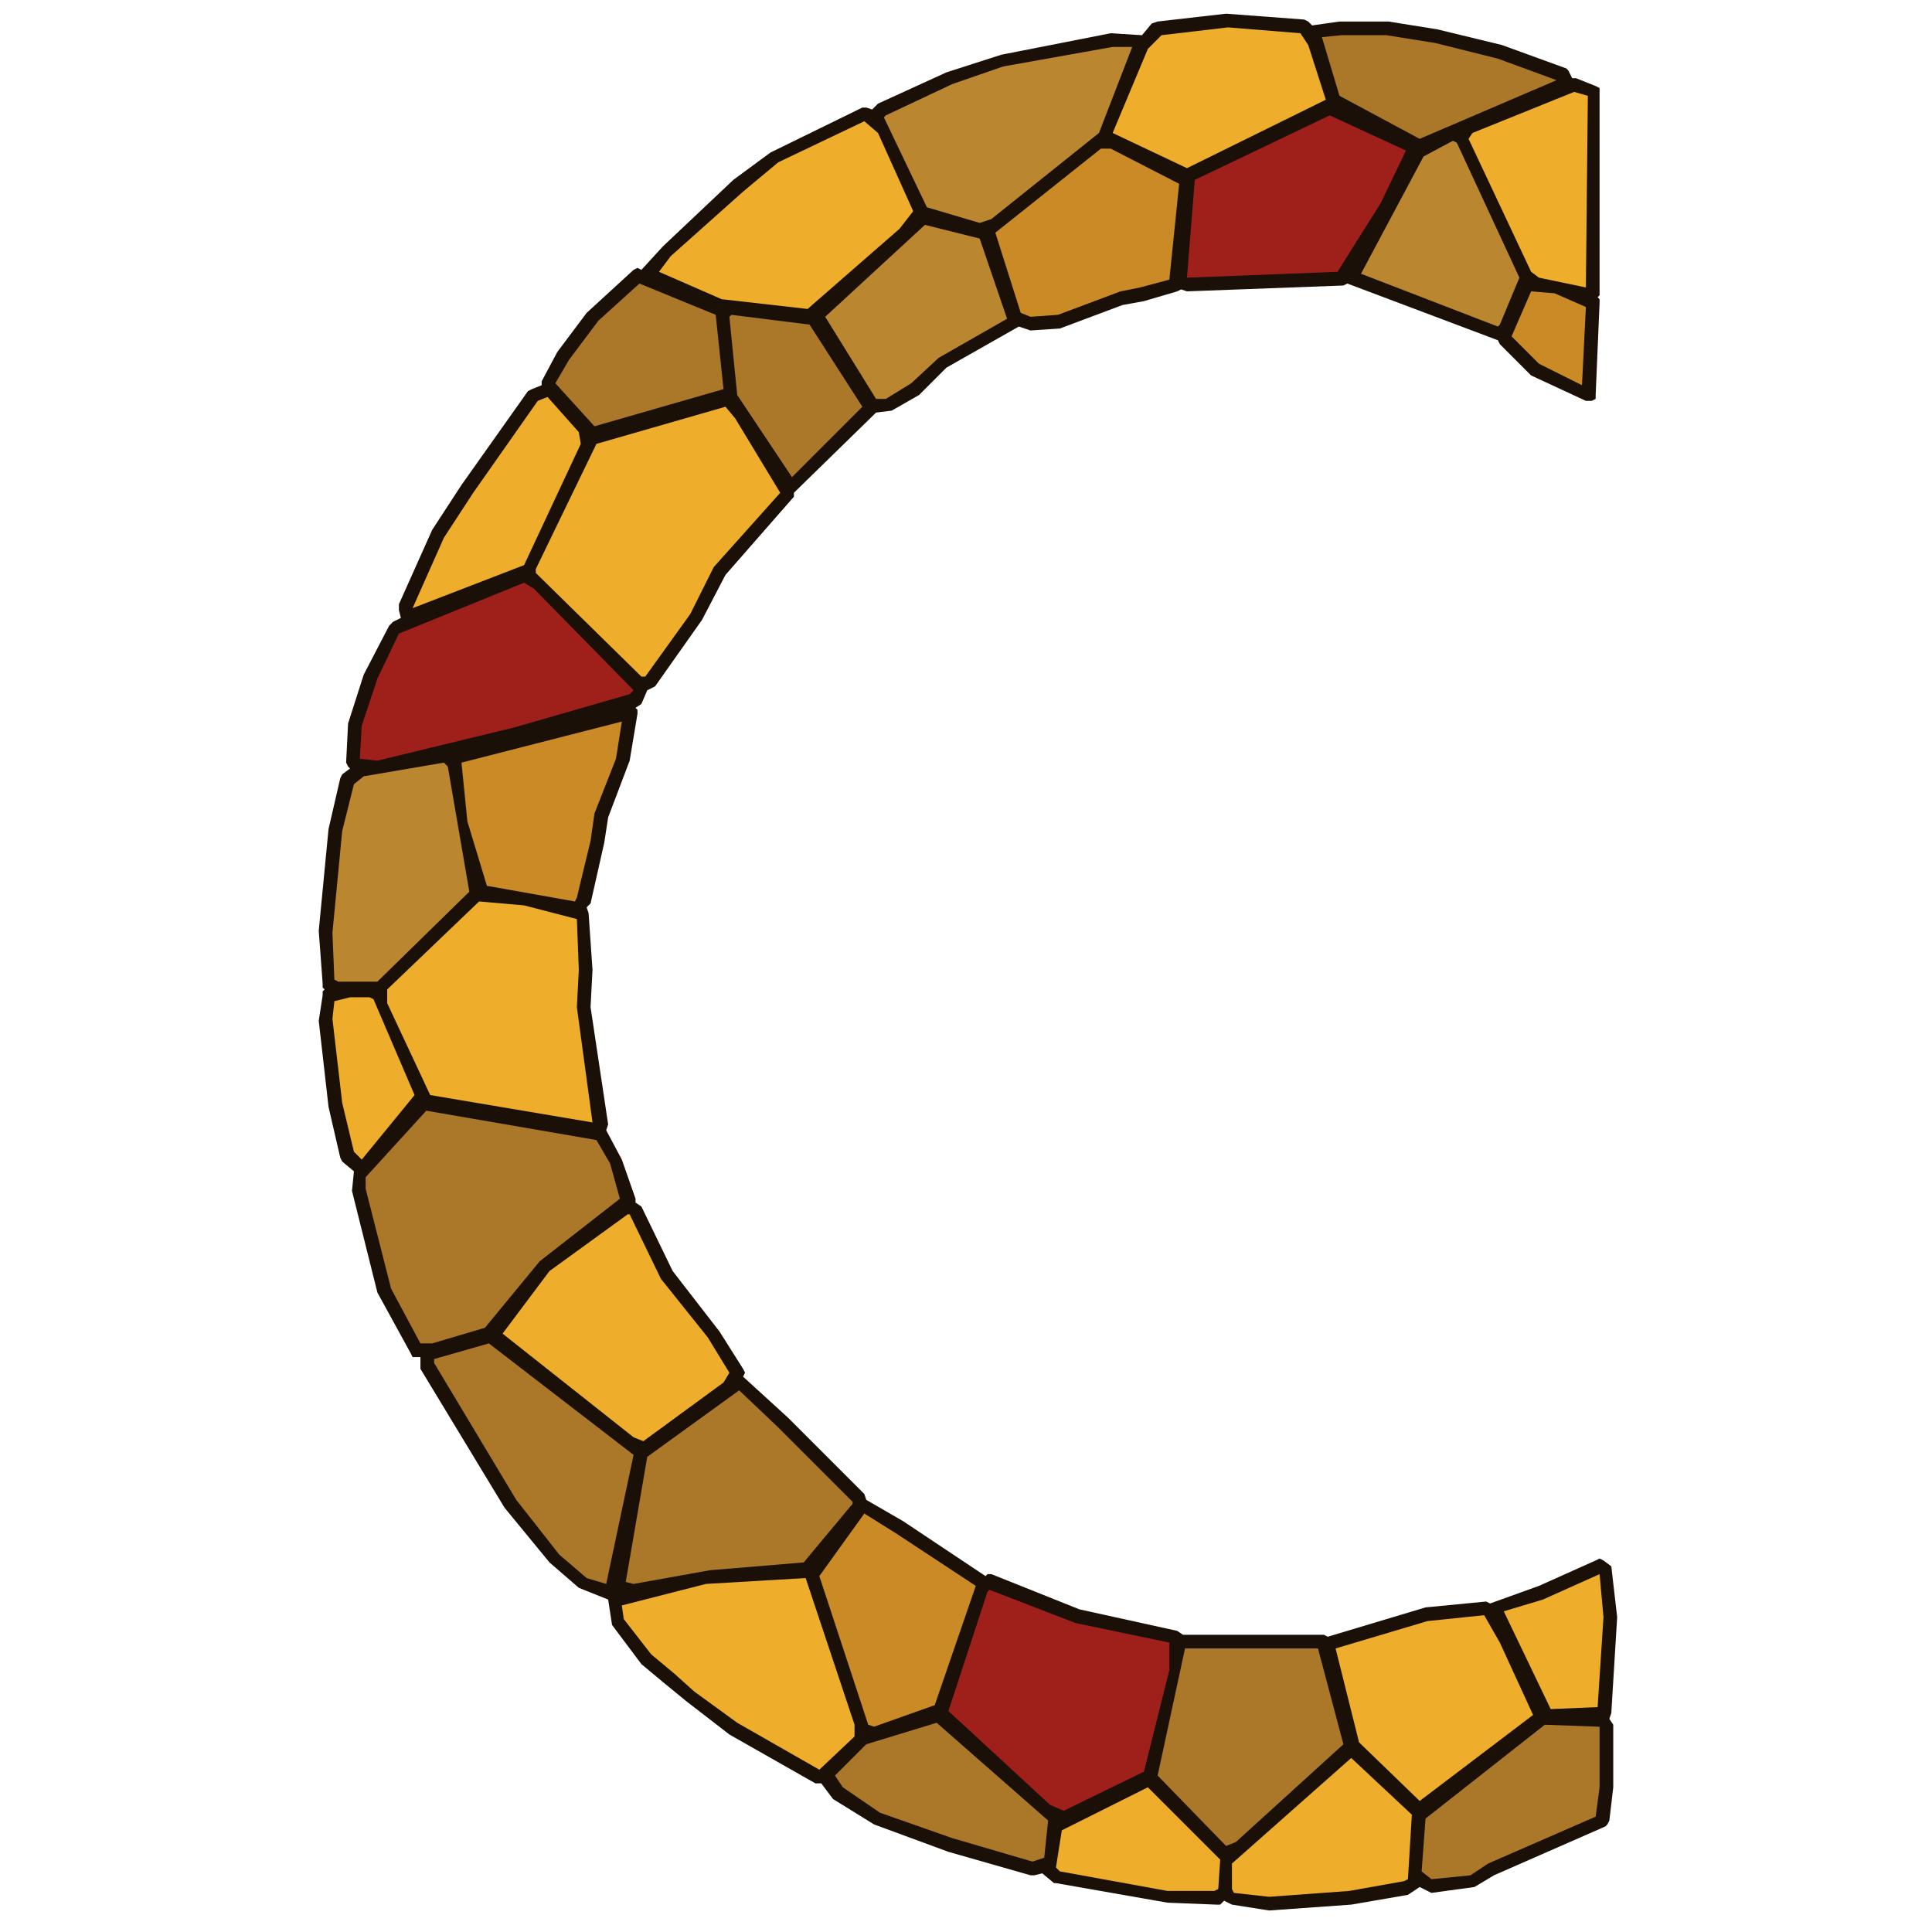
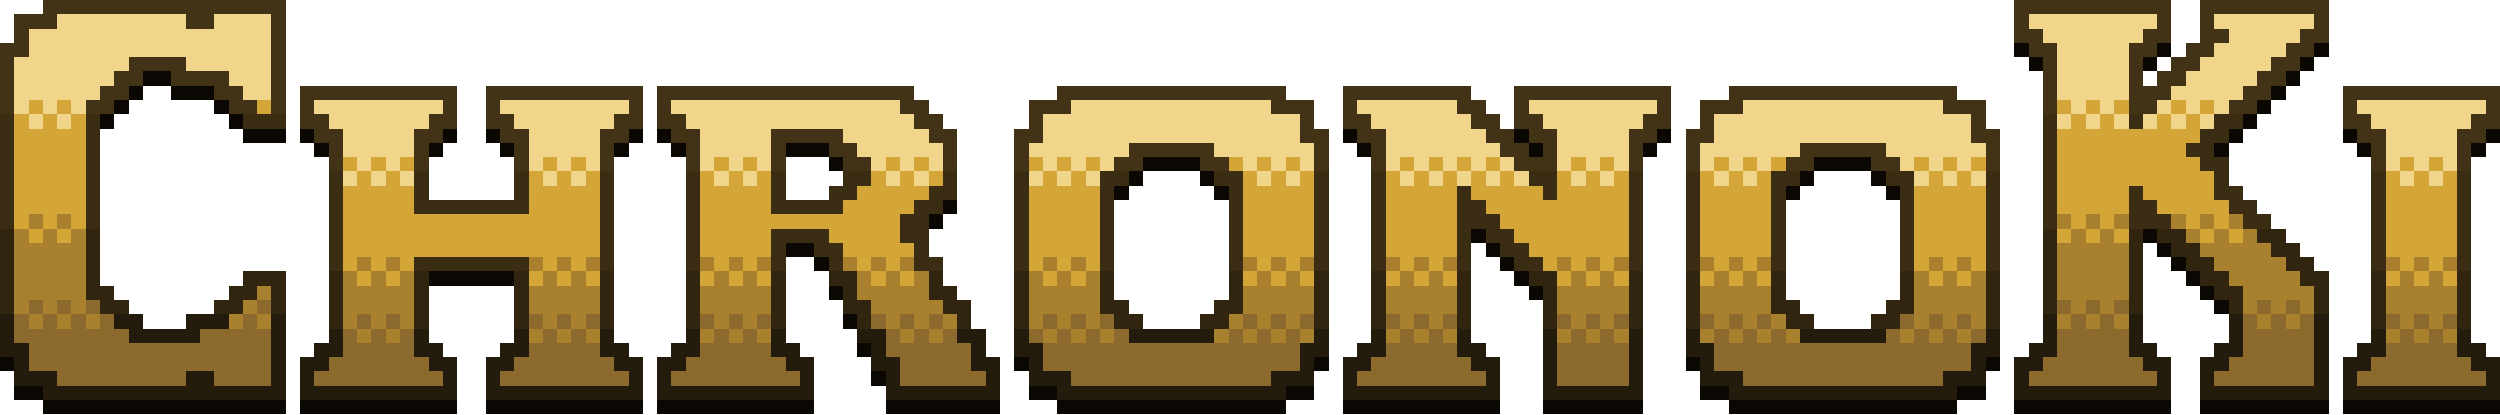
- <svg xmlns="http://www.w3.org/2000/svg" viewBox="-156 -4 988 988" width="256" height="256" role="img" aria-label="ChronoKi">
-   <path fill="#1a1008" d="M287 51L285 51L238 74L219 88L183 122L172 134L170 133L168 134L144 156L129 176L121 191L121 193L116 195L114 196L80 244L65 267L48 305L48 308L49 312L45 314L43 316L30 341L22 366L21 386L22 388L23 389L19 392L18 394L12 420L7 472L9 499L9 501L10 502L9 503L9 505L7 518L12 562L18 588L19 590L25 595L24 605L37 657L54 688L55 690L59 690L59 696L102 767L125 795L140 808L155 814L157 827L172 847L184 857L195 866L217 883L261 908L263 908L264 908L270 916L291 929L329 943L371 955L373 955L377 954L383 959L384 959L441 969L466 970L468 970L470 968L474 970L493 973L535 970L564 965L570 961L574 963L576 964L598 961L608 955L665 930L666 929L667 927L669 910L669 878L667 875L668 872L671 823L668 797L664 794L662 793L660 794L631 807L606 816L604 815L573 818L523 833L521 832L449 832L446 830L396 819L351 801L349 801L348 802L306 774L287 763L286 760L247 721L224 700L225 698L224 696L212 677L188 646L172 613L169 611L169 609L162 589L154 574L155 571L146 511L147 492L145 463L144 460L146 458L153 427L155 414L166 385L170 361L170 359L169 358L172 356L175 349L179 347L203 313L215 290L250 250L250 248L292 207L300 206L314 198L328 184L365 163L371 165L386 164L418 152L429 150L446 145L448 144L451 145L531 142L533 141L610 170L611 172L627 188L655 201L657 201L658 201L660 200L660 198L662 151L662 149L661 148L662 147L662 145L662 43L662 41L660 40L650 36L648 36L646 32L645 31L612 19L579 11L554 7L529 7L515 9L513 7L511 6L471 3L436 7L433 8L428 14L412 13L356 24L328 33L293 49L290 52Z" />
-   <path fill="#eeae2c" d="M242 79L224 94L187 127L181 135L213 149L257 154L304 113L311 104L293 64L286 58ZM55 307L112 285L141 223L140 217L124 199L119 201L86 248L71 271ZM172 342L174 342L197 310L209 286L243 248L220 210L215 204L149 223L118 287L118 289ZM64 556L147 570L139 511L140 492L139 466L112 459L89 457L42 502L42 509ZM25 585L29 589L56 556L35 507L33 506L23 506L15 508L14 517L19 560ZM173 733L214 703L217 698L206 680L182 650L166 617L165 617L125 646L101 678L168 731ZM189 852L199 861L221 877L263 901L281 884L281 878L256 803L205 806L162 817L163 824L177 842ZM431 21L413 64L451 82L522 47L513 19L509 13L472 10L438 14ZM631 138L655 143L656 45L649 43L597 64L595 67L627 135ZM661 869L664 823L662 801L633 814L613 820L637 870ZM570 917L628 873L611 836L603 822L574 825L527 839L539 887ZM475 964L493 966L534 963L562 958L564 957L566 924L535 895L474 949L474 962ZM465 963L467 962L468 947L431 910L387 932L384 951L386 953L441 963Z" />
-   <path fill="#ab7728" d="M640 37L610 26L578 18L553 14L530 14L520 15L529 45L570 67ZM135 180L128 192L148 214L214 195L210 157L171 141L150 160ZM249 240L285 204L258 162L218 157L217 158L221 198ZM31 604L44 655L59 683L65 683L92 675L120 641L161 609L156 591L149 579L62 564L31 598ZM130 791L144 803L154 806L168 740L94 683L66 691L66 693L108 763ZM175 741L164 805L168 806L207 799L255 795L280 765L280 764L242 726L222 707ZM471 940L476 938L531 888L518 839L450 839L436 904ZM372 948L378 946L380 927L323 877L287 888L271 904L275 910L294 923L331 936ZM571 953L576 957L596 955L605 949L660 925L662 910L662 879L661 879L634 878L573 926Z" />
-   <path fill="#ba8730" d="M357 30L331 39L297 55L296 56L318 102L345 110L351 108L406 64L423 20L413 20ZM540 136L610 163L611 162L621 138L589 69L587 68L572 76ZM266 158L292 200L297 200L310 192L324 179L359 159L345 118L317 111ZM25 397L19 421L14 473L15 497L17 498L37 498L84 452L73 388L71 386L30 393Z" />
-   <path fill="#9f1f1b" d="M524 55L455 88L451 138L528 135L550 100L563 73ZM112 294L48 320L37 343L29 367L28 384L37 385L107 368L166 351L168 349L117 297ZM381 919L388 922L429 902L442 850L442 836L394 826L350 809L349 810L329 871Z" />
-   <path fill="#ca8a26" d="M407 72L353 115L366 156L371 158L385 157L417 145L427 143L442 139L447 90L412 72ZM631 182L653 193L655 153L639 146L627 145L617 168ZM83 416L93 449L138 457L139 455L146 426L148 412L159 384L162 365L80 386ZM288 878L291 879L322 868L343 807L302 780L286 770L263 802Z" />
+ <svg xmlns="http://www.w3.org/2000/svg" viewBox="0 0 175 29" width="700" height="116" role="img" aria-label="ChronoKi" shape-rendering="crispEdges">
+   <path fill="#433316" d="M3 0h17v1h-17zM141 0h11v1h-11zM154 0h9v1h-9zM1 1h3v1h-3zM13 1h2v1h-2zM19 1h1v1h-1zM141 1h1v1h-1zM151 1h1v1h-1zM154 1h1v1h-1zM162 1h1v1h-1zM1 2h1v1h-1zM19 2h1v1h-1zM141 2h2v1h-2zM150 2h2v1h-2zM154 2h2v1h-2zM161 2h2v1h-2zM0 3h2v1h-2zM19 3h1v1h-1zM142 3h2v1h-2zM149 3h2v1h-2zM153 3h2v1h-2zM160 3h2v1h-2zM0 4h1v1h-1zM9 4h4v1h-4zM19 4h1v1h-1zM143 4h1v1h-1zM149 4h1v1h-1zM152 4h2v1h-2zM159 4h2v1h-2zM0 5h1v1h-1zM8 5h2v1h-2zM12 5h4v1h-4zM19 5h1v1h-1zM143 5h1v1h-1zM149 5h1v1h-1zM151 5h2v1h-2zM158 5h2v1h-2zM0 6h1v1h-1zM7 6h2v1h-2zM15 6h2v1h-2zM19 6h1v1h-1zM21 6h11v1h-11zM34 6h11v1h-11zM46 6h18v1h-18zM74 6h16v1h-16zM94 6h9v1h-9zM106 6h11v1h-11zM121 6h16v1h-16zM143 6h1v1h-1zM149 6h3v1h-3zM157 6h2v1h-2zM164 6h11v1h-11zM0 7h1v1h-1zM6 7h2v1h-2zM16 7h2v1h-2zM19 7h1v1h-1zM21 7h1v1h-1zM31 7h1v1h-1zM34 7h1v1h-1zM44 7h1v1h-1zM46 7h1v1h-1zM63 7h2v1h-2zM72 7h3v1h-3zM89 7h3v1h-3zM94 7h1v1h-1zM102 7h2v1h-2zM106 7h1v1h-1zM116 7h1v1h-1zM119 7h3v1h-3zM136 7h3v1h-3zM143 7h1v1h-1zM149 7h2v1h-2zM156 7h2v1h-2zM164 7h1v1h-1zM174 7h1v1h-1zM21 8h2v1h-2zM30 8h2v1h-2zM34 8h2v1h-2zM43 8h2v1h-2zM46 8h2v1h-2zM64 8h2v1h-2zM72 8h1v1h-1zM91 8h1v1h-1zM94 8h2v1h-2zM103 8h2v1h-2zM106 8h2v1h-2zM115 8h2v1h-2zM119 8h1v1h-1zM138 8h1v1h-1zM164 8h2v1h-2zM173 8h2v1h-2zM22 9h2v1h-2zM29 9h2v1h-2zM35 9h2v1h-2zM42 9h2v1h-2zM47 9h2v1h-2zM54 9h5v1h-5zM65 9h2v1h-2zM71 9h2v1h-2zM91 9h2v1h-2zM95 9h2v1h-2zM104 9h2v1h-2zM107 9h2v1h-2zM114 9h2v1h-2zM118 9h2v1h-2zM138 9h2v1h-2zM165 9h2v1h-2zM172 9h2v1h-2zM23 10h1v1h-1zM29 10h1v1h-1zM36 10h1v1h-1zM42 10h1v1h-1zM48 10h1v1h-1zM54 10h1v1h-1zM58 10h2v1h-2zM66 10h1v1h-1zM71 10h1v1h-1zM79 10h6v1h-6zM92 10h1v1h-1zM96 10h1v1h-1zM105 10h2v1h-2zM108 10h1v1h-1zM114 10h1v1h-1zM118 10h1v1h-1zM126 10h6v1h-6zM139 10h1v1h-1zM166 10h1v1h-1zM172 10h1v1h-1zM23 11h1v1h-1zM29 11h1v1h-1zM36 11h1v1h-1zM42 11h1v1h-1zM48 11h1v1h-1zM54 11h1v1h-1zM59 11h2v1h-2zM66 11h1v1h-1zM71 11h1v1h-1zM78 11h2v1h-2zM84 11h2v1h-2zM92 11h1v1h-1zM96 11h1v1h-1zM106 11h3v1h-3zM114 11h1v1h-1zM118 11h1v1h-1zM125 11h2v1h-2zM131 11h2v1h-2zM139 11h1v1h-1zM166 11h1v1h-1zM172 11h1v1h-1z" />
+   <path fill="#f0d58a" d="M4 1h9v1h-9zM15 1h4v1h-4zM142 1h9v1h-9zM155 1h7v1h-7zM2 2h17v1h-17zM143 2h7v1h-7zM156 2h5v1h-5zM2 3h17v1h-17zM144 3h5v1h-5zM155 3h5v1h-5zM1 4h8v1h-8zM13 4h6v1h-6zM144 4h5v1h-5zM154 4h5v1h-5zM1 5h7v1h-7zM16 5h3v1h-3zM144 5h5v1h-5zM153 5h5v1h-5zM1 6h6v1h-6zM17 6h2v1h-2zM144 6h5v1h-5zM152 6h5v1h-5zM1 7h1v1h-1zM3 7h1v1h-1zM5 7h1v1h-1zM22 7h9v1h-9zM35 7h9v1h-9zM47 7h16v1h-16zM75 7h14v1h-14zM95 7h7v1h-7zM107 7h9v1h-9zM122 7h14v1h-14zM145 7h1v1h-1zM147 7h1v1h-1zM151 7h1v1h-1zM153 7h1v1h-1zM155 7h1v1h-1zM165 7h9v1h-9zM2 8h1v1h-1zM4 8h1v1h-1zM23 8h7v1h-7zM36 8h7v1h-7zM48 8h16v1h-16zM73 8h18v1h-18zM96 8h7v1h-7zM108 8h7v1h-7zM120 8h18v1h-18zM144 8h1v1h-1zM146 8h1v1h-1zM148 8h1v1h-1zM150 8h1v1h-1zM152 8h1v1h-1zM154 8h1v1h-1zM166 8h7v1h-7zM24 9h5v1h-5zM37 9h5v1h-5zM49 9h5v1h-5zM59 9h6v1h-6zM73 9h18v1h-18zM97 9h7v1h-7zM109 9h5v1h-5zM120 9h18v1h-18zM167 9h5v1h-5zM24 10h5v1h-5zM37 10h5v1h-5zM49 10h5v1h-5zM60 10h6v1h-6zM72 10h7v1h-7zM85 10h7v1h-7zM97 10h8v1h-8zM109 10h5v1h-5zM119 10h7v1h-7zM132 10h7v1h-7zM167 10h5v1h-5zM25 11h1v1h-1zM27 11h1v1h-1zM37 11h1v1h-1zM39 11h1v1h-1zM41 11h1v1h-1zM49 11h1v1h-1zM51 11h1v1h-1zM53 11h1v1h-1zM61 11h1v1h-1zM63 11h1v1h-1zM65 11h1v1h-1zM73 11h1v1h-1zM75 11h1v1h-1zM77 11h1v1h-1zM87 11h1v1h-1zM89 11h1v1h-1zM91 11h1v1h-1zM97 11h1v1h-1zM99 11h1v1h-1zM101 11h1v1h-1zM103 11h1v1h-1zM105 11h1v1h-1zM109 11h1v1h-1zM111 11h1v1h-1zM113 11h1v1h-1zM119 11h1v1h-1zM121 11h1v1h-1zM123 11h1v1h-1zM133 11h1v1h-1zM135 11h1v1h-1zM137 11h1v1h-1zM167 11h1v1h-1zM169 11h1v1h-1zM171 11h1v1h-1zM24 12h1v1h-1zM26 12h1v1h-1zM28 12h1v1h-1zM38 12h1v1h-1zM40 12h1v1h-1zM50 12h1v1h-1zM52 12h1v1h-1zM62 12h1v1h-1zM64 12h1v1h-1zM72 12h1v1h-1zM74 12h1v1h-1zM76 12h1v1h-1zM88 12h1v1h-1zM90 12h1v1h-1zM98 12h1v1h-1zM100 12h1v1h-1zM102 12h1v1h-1zM104 12h1v1h-1zM106 12h1v1h-1zM110 12h1v1h-1zM112 12h1v1h-1zM120 12h1v1h-1zM122 12h1v1h-1zM134 12h1v1h-1zM136 12h1v1h-1zM138 12h1v1h-1zM168 12h1v1h-1zM170 12h1v1h-1z" />
+   <path fill="#0b0804" d="M141 3h1v1h-1zM151 3h1v1h-1zM162 3h1v1h-1zM142 4h1v1h-1zM150 4h1v1h-1zM161 4h1v1h-1zM10 5h2v1h-2zM160 5h1v1h-1zM9 6h1v1h-1zM12 6h3v1h-3zM159 6h1v1h-1zM8 7h1v1h-1zM15 7h1v1h-1zM158 7h1v1h-1zM7 8h1v1h-1zM16 8h1v1h-1zM157 8h1v1h-1zM17 9h3v1h-3zM21 9h1v1h-1zM31 9h1v1h-1zM34 9h1v1h-1zM44 9h1v1h-1zM46 9h1v1h-1zM94 9h1v1h-1zM106 9h1v1h-1zM116 9h1v1h-1zM156 9h1v1h-1zM164 9h1v1h-1zM174 9h1v1h-1zM22 10h1v1h-1zM30 10h1v1h-1zM35 10h1v1h-1zM43 10h1v1h-1zM47 10h1v1h-1zM55 10h3v1h-3zM95 10h1v1h-1zM107 10h1v1h-1zM115 10h1v1h-1zM155 10h1v1h-1zM165 10h1v1h-1zM173 10h1v1h-1zM58 11h1v1h-1zM80 11h4v1h-4zM127 11h4v1h-4zM79 12h1v1h-1zM84 12h1v1h-1zM126 12h1v1h-1zM131 12h1v1h-1zM78 13h1v1h-1zM85 13h1v1h-1zM125 13h1v1h-1zM132 13h1v1h-1zM66 14h1v1h-1zM65 15h1v1h-1zM103 16h1v1h-1zM150 16h1v1h-1zM55 17h2v1h-2zM104 17h1v1h-1zM151 17h1v1h-1zM57 18h1v1h-1zM105 18h1v1h-1zM152 18h1v1h-1zM30 19h6v1h-6zM106 19h1v1h-1zM153 19h1v1h-1zM58 20h1v1h-1zM107 20h1v1h-1zM154 20h1v1h-1zM155 21h1v1h-1zM59 22h1v1h-1zM60 24h1v1h-1zM0 25h1v1h-1zM71 25h1v1h-1zM92 25h1v1h-1zM118 25h1v1h-1zM139 25h1v1h-1zM61 26h1v1h-1zM1 27h2v1h-2zM72 27h2v1h-2zM90 27h2v1h-2zM119 27h2v1h-2zM137 27h2v1h-2zM3 28h17v1h-17zM21 28h11v1h-11zM34 28h11v1h-11zM46 28h11v1h-11zM62 28h8v1h-8zM74 28h16v1h-16zM94 28h11v1h-11zM108 28h7v1h-7zM121 28h16v1h-16zM141 28h11v1h-11zM154 28h9v1h-9zM164 28h11v1h-11z" />
+   <path fill="#d4a537" d="M2 7h1v1h-1zM4 7h1v1h-1zM18 7h1v1h-1zM144 7h1v1h-1zM146 7h1v1h-1zM148 7h1v1h-1zM152 7h1v1h-1zM154 7h1v1h-1zM1 8h1v1h-1zM3 8h1v1h-1zM5 8h1v1h-1zM145 8h1v1h-1zM147 8h1v1h-1zM151 8h1v1h-1zM153 8h1v1h-1zM1 9h5v1h-5zM144 9h10v1h-10zM1 10h5v1h-5zM144 10h9v1h-9zM1 11h5v1h-5zM24 11h1v1h-1zM26 11h1v1h-1zM28 11h1v1h-1zM38 11h1v1h-1zM40 11h1v1h-1zM50 11h1v1h-1zM52 11h1v1h-1zM62 11h1v1h-1zM64 11h1v1h-1zM72 11h1v1h-1zM74 11h1v1h-1zM76 11h1v1h-1zM86 11h1v1h-1zM88 11h1v1h-1zM90 11h1v1h-1zM98 11h1v1h-1zM100 11h1v1h-1zM102 11h1v1h-1zM104 11h1v1h-1zM110 11h1v1h-1zM112 11h1v1h-1zM120 11h1v1h-1zM122 11h1v1h-1zM124 11h1v1h-1zM134 11h1v1h-1zM136 11h1v1h-1zM138 11h1v1h-1zM144 11h10v1h-10zM168 11h1v1h-1zM170 11h1v1h-1zM1 12h5v1h-5zM25 12h1v1h-1zM27 12h1v1h-1zM37 12h1v1h-1zM39 12h1v1h-1zM41 12h1v1h-1zM49 12h1v1h-1zM51 12h1v1h-1zM53 12h1v1h-1zM61 12h1v1h-1zM63 12h1v1h-1zM65 12h1v1h-1zM73 12h1v1h-1zM75 12h1v1h-1zM87 12h1v1h-1zM89 12h1v1h-1zM91 12h1v1h-1zM97 12h1v1h-1zM99 12h1v1h-1zM101 12h1v1h-1zM103 12h1v1h-1zM105 12h1v1h-1zM109 12h1v1h-1zM111 12h1v1h-1zM113 12h1v1h-1zM119 12h1v1h-1zM121 12h1v1h-1zM123 12h1v1h-1zM135 12h1v1h-1zM137 12h1v1h-1zM144 12h11v1h-11zM167 12h1v1h-1zM169 12h1v1h-1zM171 12h1v1h-1zM1 13h5v1h-5zM24 13h5v1h-5zM37 13h5v1h-5zM49 13h5v1h-5zM60 13h5v1h-5zM72 13h5v1h-5zM87 13h5v1h-5zM97 13h5v1h-5zM103 13h5v1h-5zM109 13h5v1h-5zM119 13h5v1h-5zM134 13h5v1h-5zM144 13h5v1h-5zM150 13h5v1h-5zM167 13h5v1h-5zM1 14h5v1h-5zM24 14h5v1h-5zM37 14h5v1h-5zM49 14h5v1h-5zM59 14h5v1h-5zM72 14h5v1h-5zM87 14h5v1h-5zM97 14h5v1h-5zM104 14h10v1h-10zM119 14h5v1h-5zM134 14h5v1h-5zM144 14h5v1h-5zM151 14h5v1h-5zM167 14h5v1h-5zM1 15h1v1h-1zM3 15h1v1h-1zM5 15h1v1h-1zM24 15h18v1h-18zM49 15h14v1h-14zM72 15h5v1h-5zM87 15h5v1h-5zM97 15h5v1h-5zM105 15h9v1h-9zM119 15h5v1h-5zM134 15h5v1h-5zM145 15h1v1h-1zM147 15h1v1h-1zM153 15h1v1h-1zM155 15h1v1h-1zM167 15h5v1h-5zM2 16h1v1h-1zM4 16h1v1h-1zM24 16h18v1h-18zM49 16h5v1h-5zM58 16h5v1h-5zM72 16h5v1h-5zM87 16h5v1h-5zM97 16h5v1h-5zM106 16h8v1h-8zM119 16h5v1h-5zM134 16h5v1h-5zM144 16h1v1h-1zM146 16h1v1h-1zM148 16h1v1h-1zM154 16h1v1h-1zM156 16h1v1h-1zM167 16h5v1h-5zM24 17h18v1h-18zM49 17h5v1h-5zM59 17h5v1h-5zM72 17h5v1h-5zM87 17h5v1h-5zM97 17h5v1h-5zM107 17h7v1h-7zM119 17h5v1h-5zM134 17h5v1h-5zM167 17h5v1h-5zM24 18h1v1h-1zM26 18h1v1h-1zM28 18h1v1h-1zM38 18h1v1h-1zM40 18h1v1h-1zM50 18h1v1h-1zM52 18h1v1h-1zM60 18h1v1h-1zM62 18h1v1h-1zM72 18h1v1h-1zM74 18h1v1h-1zM76 18h1v1h-1zM88 18h1v1h-1zM90 18h1v1h-1zM98 18h1v1h-1zM100 18h1v1h-1zM108 18h1v1h-1zM110 18h1v1h-1zM112 18h1v1h-1zM120 18h1v1h-1zM122 18h1v1h-1zM134 18h1v1h-1zM136 18h1v1h-1zM138 18h1v1h-1zM168 18h1v1h-1zM170 18h1v1h-1zM25 19h1v1h-1zM27 19h1v1h-1zM37 19h1v1h-1zM39 19h1v1h-1zM41 19h1v1h-1zM49 19h1v1h-1zM51 19h1v1h-1zM53 19h1v1h-1zM61 19h1v1h-1zM63 19h1v1h-1zM73 19h1v1h-1zM75 19h1v1h-1zM87 19h1v1h-1zM89 19h1v1h-1zM91 19h1v1h-1zM97 19h1v1h-1zM99 19h1v1h-1zM101 19h1v1h-1zM109 19h1v1h-1zM111 19h1v1h-1zM113 19h1v1h-1zM119 19h1v1h-1zM121 19h1v1h-1zM123 19h1v1h-1zM135 19h1v1h-1zM137 19h1v1h-1zM167 19h1v1h-1zM169 19h1v1h-1zM171 19h1v1h-1z" />
+   <path fill="#3b2d13" d="M0 8h1v1h-1zM6 8h1v1h-1zM17 8h3v1h-3zM143 8h1v1h-1zM149 8h1v1h-1zM155 8h2v1h-2zM0 9h1v1h-1zM6 9h1v1h-1zM143 9h1v1h-1zM154 9h2v1h-2zM0 10h1v1h-1zM6 10h1v1h-1zM143 10h1v1h-1zM153 10h2v1h-2zM0 11h1v1h-1zM6 11h1v1h-1zM143 11h1v1h-1zM154 11h2v1h-2zM0 12h1v1h-1zM6 12h1v1h-1zM23 12h1v1h-1zM29 12h1v1h-1zM36 12h1v1h-1zM42 12h1v1h-1zM48 12h1v1h-1zM54 12h1v1h-1zM59 12h2v1h-2zM66 12h1v1h-1zM71 12h1v1h-1zM77 12h2v1h-2zM85 12h2v1h-2zM92 12h1v1h-1zM96 12h1v1h-1zM107 12h2v1h-2zM114 12h1v1h-1zM118 12h1v1h-1zM124 12h2v1h-2zM132 12h2v1h-2zM139 12h1v1h-1zM143 12h1v1h-1zM155 12h1v1h-1zM166 12h1v1h-1zM172 12h1v1h-1zM0 13h1v1h-1zM6 13h1v1h-1zM23 13h1v1h-1zM29 13h1v1h-1zM36 13h1v1h-1zM42 13h1v1h-1zM48 13h1v1h-1zM54 13h1v1h-1zM58 13h2v1h-2zM65 13h2v1h-2zM71 13h1v1h-1zM77 13h1v1h-1zM86 13h1v1h-1zM92 13h1v1h-1zM96 13h1v1h-1zM102 13h1v1h-1zM108 13h1v1h-1zM114 13h1v1h-1zM118 13h1v1h-1zM124 13h1v1h-1zM133 13h1v1h-1zM139 13h1v1h-1zM143 13h1v1h-1zM149 13h1v1h-1zM155 13h2v1h-2zM166 13h1v1h-1zM172 13h1v1h-1zM0 14h1v1h-1zM6 14h1v1h-1zM23 14h1v1h-1zM29 14h8v1h-8zM42 14h1v1h-1zM48 14h1v1h-1zM54 14h5v1h-5zM64 14h2v1h-2zM71 14h1v1h-1zM77 14h1v1h-1zM86 14h1v1h-1zM92 14h1v1h-1zM96 14h1v1h-1zM102 14h2v1h-2zM114 14h1v1h-1zM118 14h1v1h-1zM124 14h1v1h-1zM133 14h1v1h-1zM139 14h1v1h-1zM143 14h1v1h-1zM149 14h2v1h-2zM156 14h2v1h-2zM166 14h1v1h-1zM172 14h1v1h-1zM0 15h1v1h-1zM6 15h1v1h-1zM23 15h1v1h-1zM42 15h1v1h-1zM48 15h1v1h-1zM63 15h2v1h-2zM71 15h1v1h-1zM77 15h1v1h-1zM86 15h1v1h-1zM92 15h1v1h-1zM96 15h1v1h-1zM102 15h3v1h-3zM114 15h1v1h-1zM118 15h1v1h-1zM124 15h1v1h-1zM133 15h1v1h-1zM139 15h1v1h-1zM143 15h1v1h-1zM149 15h3v1h-3zM157 15h2v1h-2zM166 15h1v1h-1zM172 15h1v1h-1zM23 16h1v1h-1zM42 16h1v1h-1zM48 16h1v1h-1zM54 16h4v1h-4zM63 16h2v1h-2zM71 16h1v1h-1zM77 16h1v1h-1zM86 16h1v1h-1zM92 16h1v1h-1zM96 16h1v1h-1zM102 16h1v1h-1zM104 16h2v1h-2zM114 16h1v1h-1zM118 16h1v1h-1zM124 16h1v1h-1zM133 16h1v1h-1zM139 16h1v1h-1zM166 16h1v1h-1zM172 16h1v1h-1zM23 17h1v1h-1zM42 17h1v1h-1zM48 17h1v1h-1zM54 17h1v1h-1zM57 17h2v1h-2zM64 17h1v1h-1zM71 17h1v1h-1zM77 17h1v1h-1zM86 17h1v1h-1zM92 17h1v1h-1zM96 17h1v1h-1zM102 17h1v1h-1zM105 17h2v1h-2zM114 17h1v1h-1zM118 17h1v1h-1zM124 17h1v1h-1zM133 17h1v1h-1zM139 17h1v1h-1zM166 17h1v1h-1zM172 17h1v1h-1zM23 18h1v1h-1zM29 18h8v1h-8zM42 18h1v1h-1zM48 18h1v1h-1zM54 18h1v1h-1zM58 18h1v1h-1zM64 18h2v1h-2zM71 18h1v1h-1zM77 18h1v1h-1zM86 18h1v1h-1zM92 18h1v1h-1zM96 18h1v1h-1zM102 18h1v1h-1zM106 18h2v1h-2zM114 18h1v1h-1zM118 18h1v1h-1zM124 18h1v1h-1zM133 18h1v1h-1zM139 18h1v1h-1zM166 18h1v1h-1zM172 18h1v1h-1z" />
+   <path fill="#a8802e" d="M2 15h1v1h-1zM4 15h1v1h-1zM144 15h1v1h-1zM146 15h1v1h-1zM148 15h1v1h-1zM152 15h1v1h-1zM154 15h1v1h-1zM156 15h1v1h-1zM1 16h1v1h-1zM3 16h1v1h-1zM5 16h1v1h-1zM145 16h1v1h-1zM147 16h1v1h-1zM153 16h1v1h-1zM155 16h1v1h-1zM157 16h1v1h-1zM1 17h5v1h-5zM144 17h5v1h-5zM154 17h5v1h-5zM1 18h5v1h-5zM25 18h1v1h-1zM27 18h1v1h-1zM37 18h1v1h-1zM39 18h1v1h-1zM41 18h1v1h-1zM49 18h1v1h-1zM51 18h1v1h-1zM53 18h1v1h-1zM59 18h1v1h-1zM61 18h1v1h-1zM63 18h1v1h-1zM73 18h1v1h-1zM75 18h1v1h-1zM87 18h1v1h-1zM89 18h1v1h-1zM91 18h1v1h-1zM97 18h1v1h-1zM99 18h1v1h-1zM101 18h1v1h-1zM109 18h1v1h-1zM111 18h1v1h-1zM113 18h1v1h-1zM119 18h1v1h-1zM121 18h1v1h-1zM123 18h1v1h-1zM135 18h1v1h-1zM137 18h1v1h-1zM144 18h5v1h-5zM155 18h5v1h-5zM167 18h1v1h-1zM169 18h1v1h-1zM171 18h1v1h-1zM1 19h5v1h-5zM24 19h1v1h-1zM26 19h1v1h-1zM28 19h1v1h-1zM38 19h1v1h-1zM40 19h1v1h-1zM50 19h1v1h-1zM52 19h1v1h-1zM60 19h1v1h-1zM62 19h1v1h-1zM64 19h1v1h-1zM72 19h1v1h-1zM74 19h1v1h-1zM76 19h1v1h-1zM88 19h1v1h-1zM90 19h1v1h-1zM98 19h1v1h-1zM100 19h1v1h-1zM110 19h1v1h-1zM112 19h1v1h-1zM120 19h1v1h-1zM122 19h1v1h-1zM134 19h1v1h-1zM136 19h1v1h-1zM138 19h1v1h-1zM144 19h5v1h-5zM156 19h5v1h-5zM168 19h1v1h-1zM170 19h1v1h-1zM1 20h5v1h-5zM18 20h1v1h-1zM24 20h5v1h-5zM37 20h5v1h-5zM49 20h5v1h-5zM60 20h5v1h-5zM72 20h5v1h-5zM87 20h5v1h-5zM97 20h5v1h-5zM109 20h5v1h-5zM119 20h5v1h-5zM134 20h5v1h-5zM144 20h5v1h-5zM157 20h5v1h-5zM167 20h5v1h-5zM1 21h1v1h-1zM3 21h1v1h-1zM5 21h1v1h-1zM17 21h1v1h-1zM24 21h5v1h-5zM37 21h5v1h-5zM49 21h5v1h-5zM61 21h5v1h-5zM72 21h5v1h-5zM87 21h5v1h-5zM97 21h5v1h-5zM109 21h5v1h-5zM119 21h5v1h-5zM134 21h5v1h-5zM145 21h1v1h-1zM147 21h1v1h-1zM157 21h1v1h-1zM159 21h1v1h-1zM161 21h1v1h-1zM167 21h5v1h-5zM2 22h1v1h-1zM4 22h1v1h-1zM6 22h1v1h-1zM16 22h1v1h-1zM18 22h1v1h-1zM24 22h1v1h-1zM26 22h1v1h-1zM28 22h1v1h-1zM38 22h1v1h-1zM40 22h1v1h-1zM50 22h1v1h-1zM52 22h1v1h-1zM62 22h1v1h-1zM64 22h1v1h-1zM66 22h1v1h-1zM72 22h1v1h-1zM74 22h1v1h-1zM76 22h1v1h-1zM86 22h1v1h-1zM88 22h1v1h-1zM90 22h1v1h-1zM98 22h1v1h-1zM100 22h1v1h-1zM110 22h1v1h-1zM112 22h1v1h-1zM120 22h1v1h-1zM122 22h1v1h-1zM124 22h1v1h-1zM134 22h1v1h-1zM136 22h1v1h-1zM138 22h1v1h-1zM144 22h1v1h-1zM146 22h1v1h-1zM148 22h1v1h-1zM158 22h1v1h-1zM160 22h1v1h-1zM168 22h1v1h-1zM170 22h1v1h-1zM25 23h1v1h-1zM27 23h1v1h-1zM37 23h1v1h-1zM39 23h1v1h-1zM41 23h1v1h-1zM49 23h1v1h-1zM51 23h1v1h-1zM53 23h1v1h-1zM63 23h1v1h-1zM65 23h1v1h-1zM73 23h1v1h-1zM75 23h1v1h-1zM77 23h1v1h-1zM85 23h1v1h-1zM87 23h1v1h-1zM89 23h1v1h-1zM91 23h1v1h-1zM97 23h1v1h-1zM99 23h1v1h-1zM101 23h1v1h-1zM109 23h1v1h-1zM111 23h1v1h-1zM113 23h1v1h-1zM119 23h1v1h-1zM121 23h1v1h-1zM123 23h1v1h-1zM125 23h1v1h-1zM133 23h1v1h-1zM135 23h1v1h-1zM137 23h1v1h-1zM167 23h1v1h-1zM169 23h1v1h-1zM171 23h1v1h-1z" />
+   <path fill="#312510" d="M0 16h1v1h-1zM6 16h1v1h-1zM143 16h1v1h-1zM149 16h1v1h-1zM151 16h2v1h-2zM158 16h2v1h-2zM0 17h1v1h-1zM6 17h1v1h-1zM143 17h1v1h-1zM149 17h1v1h-1zM152 17h2v1h-2zM159 17h2v1h-2zM0 18h1v1h-1zM6 18h1v1h-1zM143 18h1v1h-1zM149 18h1v1h-1zM153 18h2v1h-2zM160 18h2v1h-2zM0 19h1v1h-1zM6 19h1v1h-1zM17 19h3v1h-3zM23 19h1v1h-1zM29 19h1v1h-1zM36 19h1v1h-1zM42 19h1v1h-1zM48 19h1v1h-1zM54 19h1v1h-1zM58 19h2v1h-2zM65 19h1v1h-1zM71 19h1v1h-1zM77 19h1v1h-1zM86 19h1v1h-1zM92 19h1v1h-1zM96 19h1v1h-1zM102 19h1v1h-1zM107 19h2v1h-2zM114 19h1v1h-1zM118 19h1v1h-1zM124 19h1v1h-1zM133 19h1v1h-1zM139 19h1v1h-1zM143 19h1v1h-1zM149 19h1v1h-1zM154 19h2v1h-2zM161 19h2v1h-2zM166 19h1v1h-1zM172 19h1v1h-1zM0 20h1v1h-1zM6 20h2v1h-2zM16 20h2v1h-2zM19 20h1v1h-1zM23 20h1v1h-1zM29 20h1v1h-1zM36 20h1v1h-1zM42 20h1v1h-1zM48 20h1v1h-1zM54 20h1v1h-1zM59 20h1v1h-1zM65 20h2v1h-2zM71 20h1v1h-1zM77 20h1v1h-1zM86 20h1v1h-1zM92 20h1v1h-1zM96 20h1v1h-1zM102 20h1v1h-1zM108 20h1v1h-1zM114 20h1v1h-1zM118 20h1v1h-1zM124 20h1v1h-1zM133 20h1v1h-1zM139 20h1v1h-1zM143 20h1v1h-1zM149 20h1v1h-1zM155 20h2v1h-2zM162 20h1v1h-1zM166 20h1v1h-1zM172 20h1v1h-1zM0 21h1v1h-1zM7 21h2v1h-2zM15 21h2v1h-2zM19 21h1v1h-1zM23 21h1v1h-1zM29 21h1v1h-1zM36 21h1v1h-1zM42 21h1v1h-1zM48 21h1v1h-1zM54 21h1v1h-1zM59 21h2v1h-2zM66 21h2v1h-2zM71 21h1v1h-1zM77 21h2v1h-2zM85 21h2v1h-2zM92 21h1v1h-1zM96 21h1v1h-1zM102 21h1v1h-1zM108 21h1v1h-1zM114 21h1v1h-1zM118 21h1v1h-1zM124 21h2v1h-2zM132 21h2v1h-2zM139 21h1v1h-1zM143 21h1v1h-1zM149 21h1v1h-1zM156 21h1v1h-1zM162 21h1v1h-1zM166 21h1v1h-1zM172 21h1v1h-1zM23 22h1v1h-1zM29 22h1v1h-1zM36 22h1v1h-1zM42 22h1v1h-1zM48 22h1v1h-1zM54 22h1v1h-1zM60 22h1v1h-1zM67 22h1v1h-1zM71 22h1v1h-1zM78 22h2v1h-2zM84 22h2v1h-2zM92 22h1v1h-1zM96 22h1v1h-1zM102 22h1v1h-1zM108 22h1v1h-1zM114 22h1v1h-1zM118 22h1v1h-1zM125 22h2v1h-2zM131 22h2v1h-2zM139 22h1v1h-1zM166 22h1v1h-1zM172 22h1v1h-1z" />
+   <path fill="#8c6a2e" d="M2 21h1v1h-1zM4 21h1v1h-1zM6 21h1v1h-1zM18 21h1v1h-1zM144 21h1v1h-1zM146 21h1v1h-1zM148 21h1v1h-1zM158 21h1v1h-1zM160 21h1v1h-1zM1 22h1v1h-1zM3 22h1v1h-1zM5 22h1v1h-1zM7 22h1v1h-1zM17 22h1v1h-1zM25 22h1v1h-1zM27 22h1v1h-1zM37 22h1v1h-1zM39 22h1v1h-1zM41 22h1v1h-1zM49 22h1v1h-1zM51 22h1v1h-1zM53 22h1v1h-1zM61 22h1v1h-1zM63 22h1v1h-1zM65 22h1v1h-1zM73 22h1v1h-1zM75 22h1v1h-1zM77 22h1v1h-1zM87 22h1v1h-1zM89 22h1v1h-1zM91 22h1v1h-1zM97 22h1v1h-1zM99 22h1v1h-1zM101 22h1v1h-1zM109 22h1v1h-1zM111 22h1v1h-1zM113 22h1v1h-1zM119 22h1v1h-1zM121 22h1v1h-1zM123 22h1v1h-1zM133 22h1v1h-1zM135 22h1v1h-1zM137 22h1v1h-1zM145 22h1v1h-1zM147 22h1v1h-1zM157 22h1v1h-1zM159 22h1v1h-1zM161 22h1v1h-1zM167 22h1v1h-1zM169 22h1v1h-1zM171 22h1v1h-1zM1 23h8v1h-8zM14 23h5v1h-5zM24 23h1v1h-1zM26 23h1v1h-1zM28 23h1v1h-1zM38 23h1v1h-1zM40 23h1v1h-1zM50 23h1v1h-1zM52 23h1v1h-1zM62 23h1v1h-1zM64 23h1v1h-1zM66 23h1v1h-1zM72 23h1v1h-1zM74 23h1v1h-1zM76 23h1v1h-1zM78 23h1v1h-1zM86 23h1v1h-1zM88 23h1v1h-1zM90 23h1v1h-1zM98 23h1v1h-1zM100 23h1v1h-1zM110 23h1v1h-1zM112 23h1v1h-1zM120 23h1v1h-1zM122 23h1v1h-1zM124 23h1v1h-1zM132 23h1v1h-1zM134 23h1v1h-1zM136 23h1v1h-1zM138 23h1v1h-1zM144 23h5v1h-5zM157 23h5v1h-5zM168 23h1v1h-1zM170 23h1v1h-1zM2 24h17v1h-17zM24 24h5v1h-5zM37 24h5v1h-5zM49 24h5v1h-5zM62 24h6v1h-6zM73 24h18v1h-18zM97 24h5v1h-5zM109 24h5v1h-5zM120 24h18v1h-18zM144 24h5v1h-5zM157 24h5v1h-5zM167 24h5v1h-5zM2 25h17v1h-17zM23 25h7v1h-7zM36 25h7v1h-7zM48 25h7v1h-7zM63 25h5v1h-5zM73 25h18v1h-18zM96 25h7v1h-7zM109 25h5v1h-5zM120 25h18v1h-18zM143 25h7v1h-7zM156 25h6v1h-6zM166 25h7v1h-7zM4 26h9v1h-9zM15 26h4v1h-4zM22 26h9v1h-9zM35 26h9v1h-9zM47 26h9v1h-9zM63 26h6v1h-6zM75 26h14v1h-14zM95 26h9v1h-9zM109 26h5v1h-5zM122 26h14v1h-14zM142 26h9v1h-9zM155 26h7v1h-7zM165 26h9v1h-9z" />
+   <path fill="#231b0c" d="M0 22h1v1h-1zM8 22h2v1h-2zM13 22h3v1h-3zM19 22h1v1h-1zM143 22h1v1h-1zM149 22h1v1h-1zM156 22h1v1h-1zM162 22h1v1h-1zM0 23h1v1h-1zM9 23h5v1h-5zM19 23h1v1h-1zM23 23h1v1h-1zM29 23h1v1h-1zM36 23h1v1h-1zM42 23h1v1h-1zM48 23h1v1h-1zM54 23h1v1h-1zM60 23h2v1h-2zM67 23h2v1h-2zM71 23h1v1h-1zM79 23h6v1h-6zM92 23h1v1h-1zM96 23h1v1h-1zM102 23h1v1h-1zM108 23h1v1h-1zM114 23h1v1h-1zM118 23h1v1h-1zM126 23h6v1h-6zM139 23h1v1h-1zM143 23h1v1h-1zM149 23h1v1h-1zM156 23h1v1h-1zM162 23h1v1h-1zM166 23h1v1h-1zM172 23h1v1h-1zM0 24h2v1h-2zM19 24h1v1h-1zM22 24h2v1h-2zM29 24h2v1h-2zM35 24h2v1h-2zM42 24h2v1h-2zM47 24h2v1h-2zM54 24h2v1h-2zM61 24h1v1h-1zM68 24h1v1h-1zM71 24h2v1h-2zM91 24h2v1h-2zM95 24h2v1h-2zM102 24h2v1h-2zM108 24h1v1h-1zM114 24h1v1h-1zM118 24h2v1h-2zM138 24h2v1h-2zM142 24h2v1h-2zM149 24h2v1h-2zM155 24h2v1h-2zM162 24h1v1h-1zM165 24h2v1h-2zM172 24h2v1h-2zM1 25h1v1h-1zM19 25h1v1h-1zM21 25h2v1h-2zM30 25h2v1h-2zM34 25h2v1h-2zM43 25h2v1h-2zM46 25h2v1h-2zM55 25h2v1h-2zM61 25h2v1h-2zM68 25h2v1h-2zM72 25h1v1h-1zM91 25h1v1h-1zM94 25h2v1h-2zM103 25h2v1h-2zM108 25h1v1h-1zM114 25h1v1h-1zM119 25h1v1h-1zM138 25h1v1h-1zM141 25h2v1h-2zM150 25h2v1h-2zM154 25h2v1h-2zM162 25h1v1h-1zM164 25h2v1h-2zM173 25h2v1h-2zM1 26h3v1h-3zM13 26h2v1h-2zM19 26h1v1h-1zM21 26h1v1h-1zM31 26h1v1h-1zM34 26h1v1h-1zM44 26h1v1h-1zM46 26h1v1h-1zM56 26h1v1h-1zM62 26h1v1h-1zM69 26h1v1h-1zM72 26h3v1h-3zM89 26h3v1h-3zM94 26h1v1h-1zM104 26h1v1h-1zM108 26h1v1h-1zM114 26h1v1h-1zM119 26h3v1h-3zM136 26h3v1h-3zM141 26h1v1h-1zM151 26h1v1h-1zM154 26h1v1h-1zM162 26h1v1h-1zM164 26h1v1h-1zM174 26h1v1h-1zM3 27h17v1h-17zM21 27h11v1h-11zM34 27h11v1h-11zM46 27h11v1h-11zM62 27h8v1h-8zM74 27h16v1h-16zM94 27h11v1h-11zM108 27h7v1h-7zM121 27h16v1h-16zM141 27h11v1h-11zM154 27h9v1h-9zM164 27h11v1h-11z" />
</svg>
